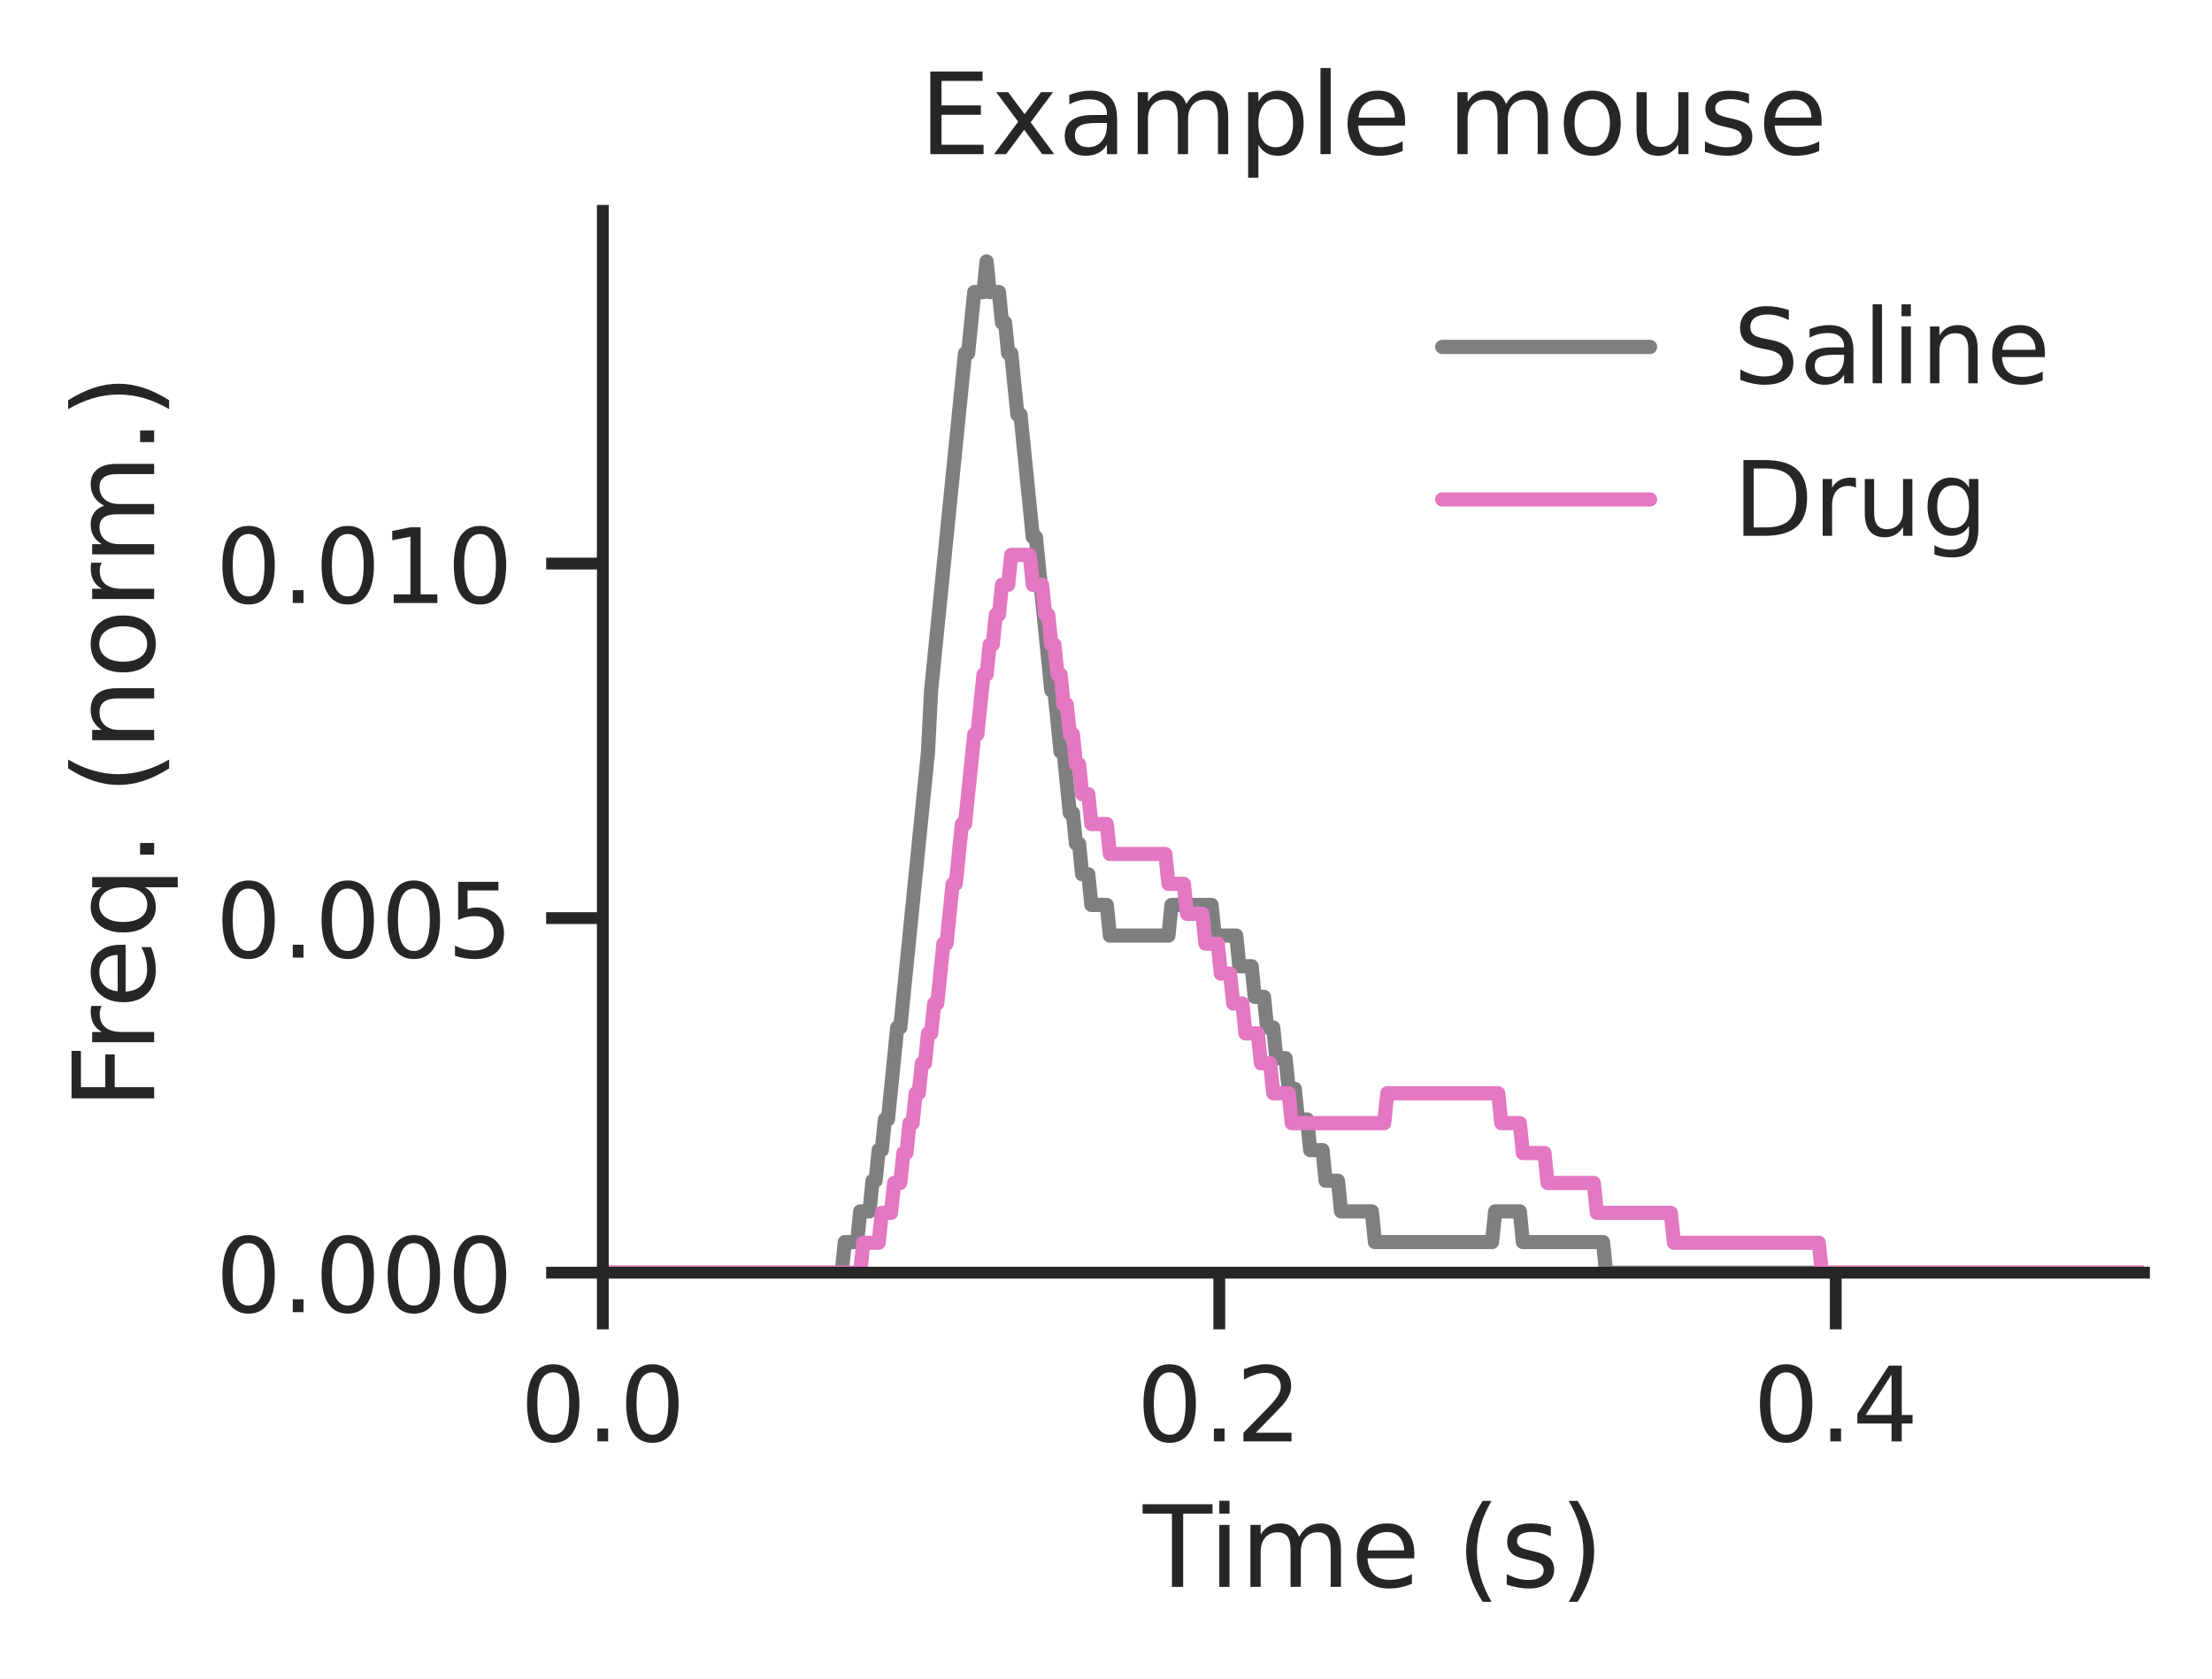
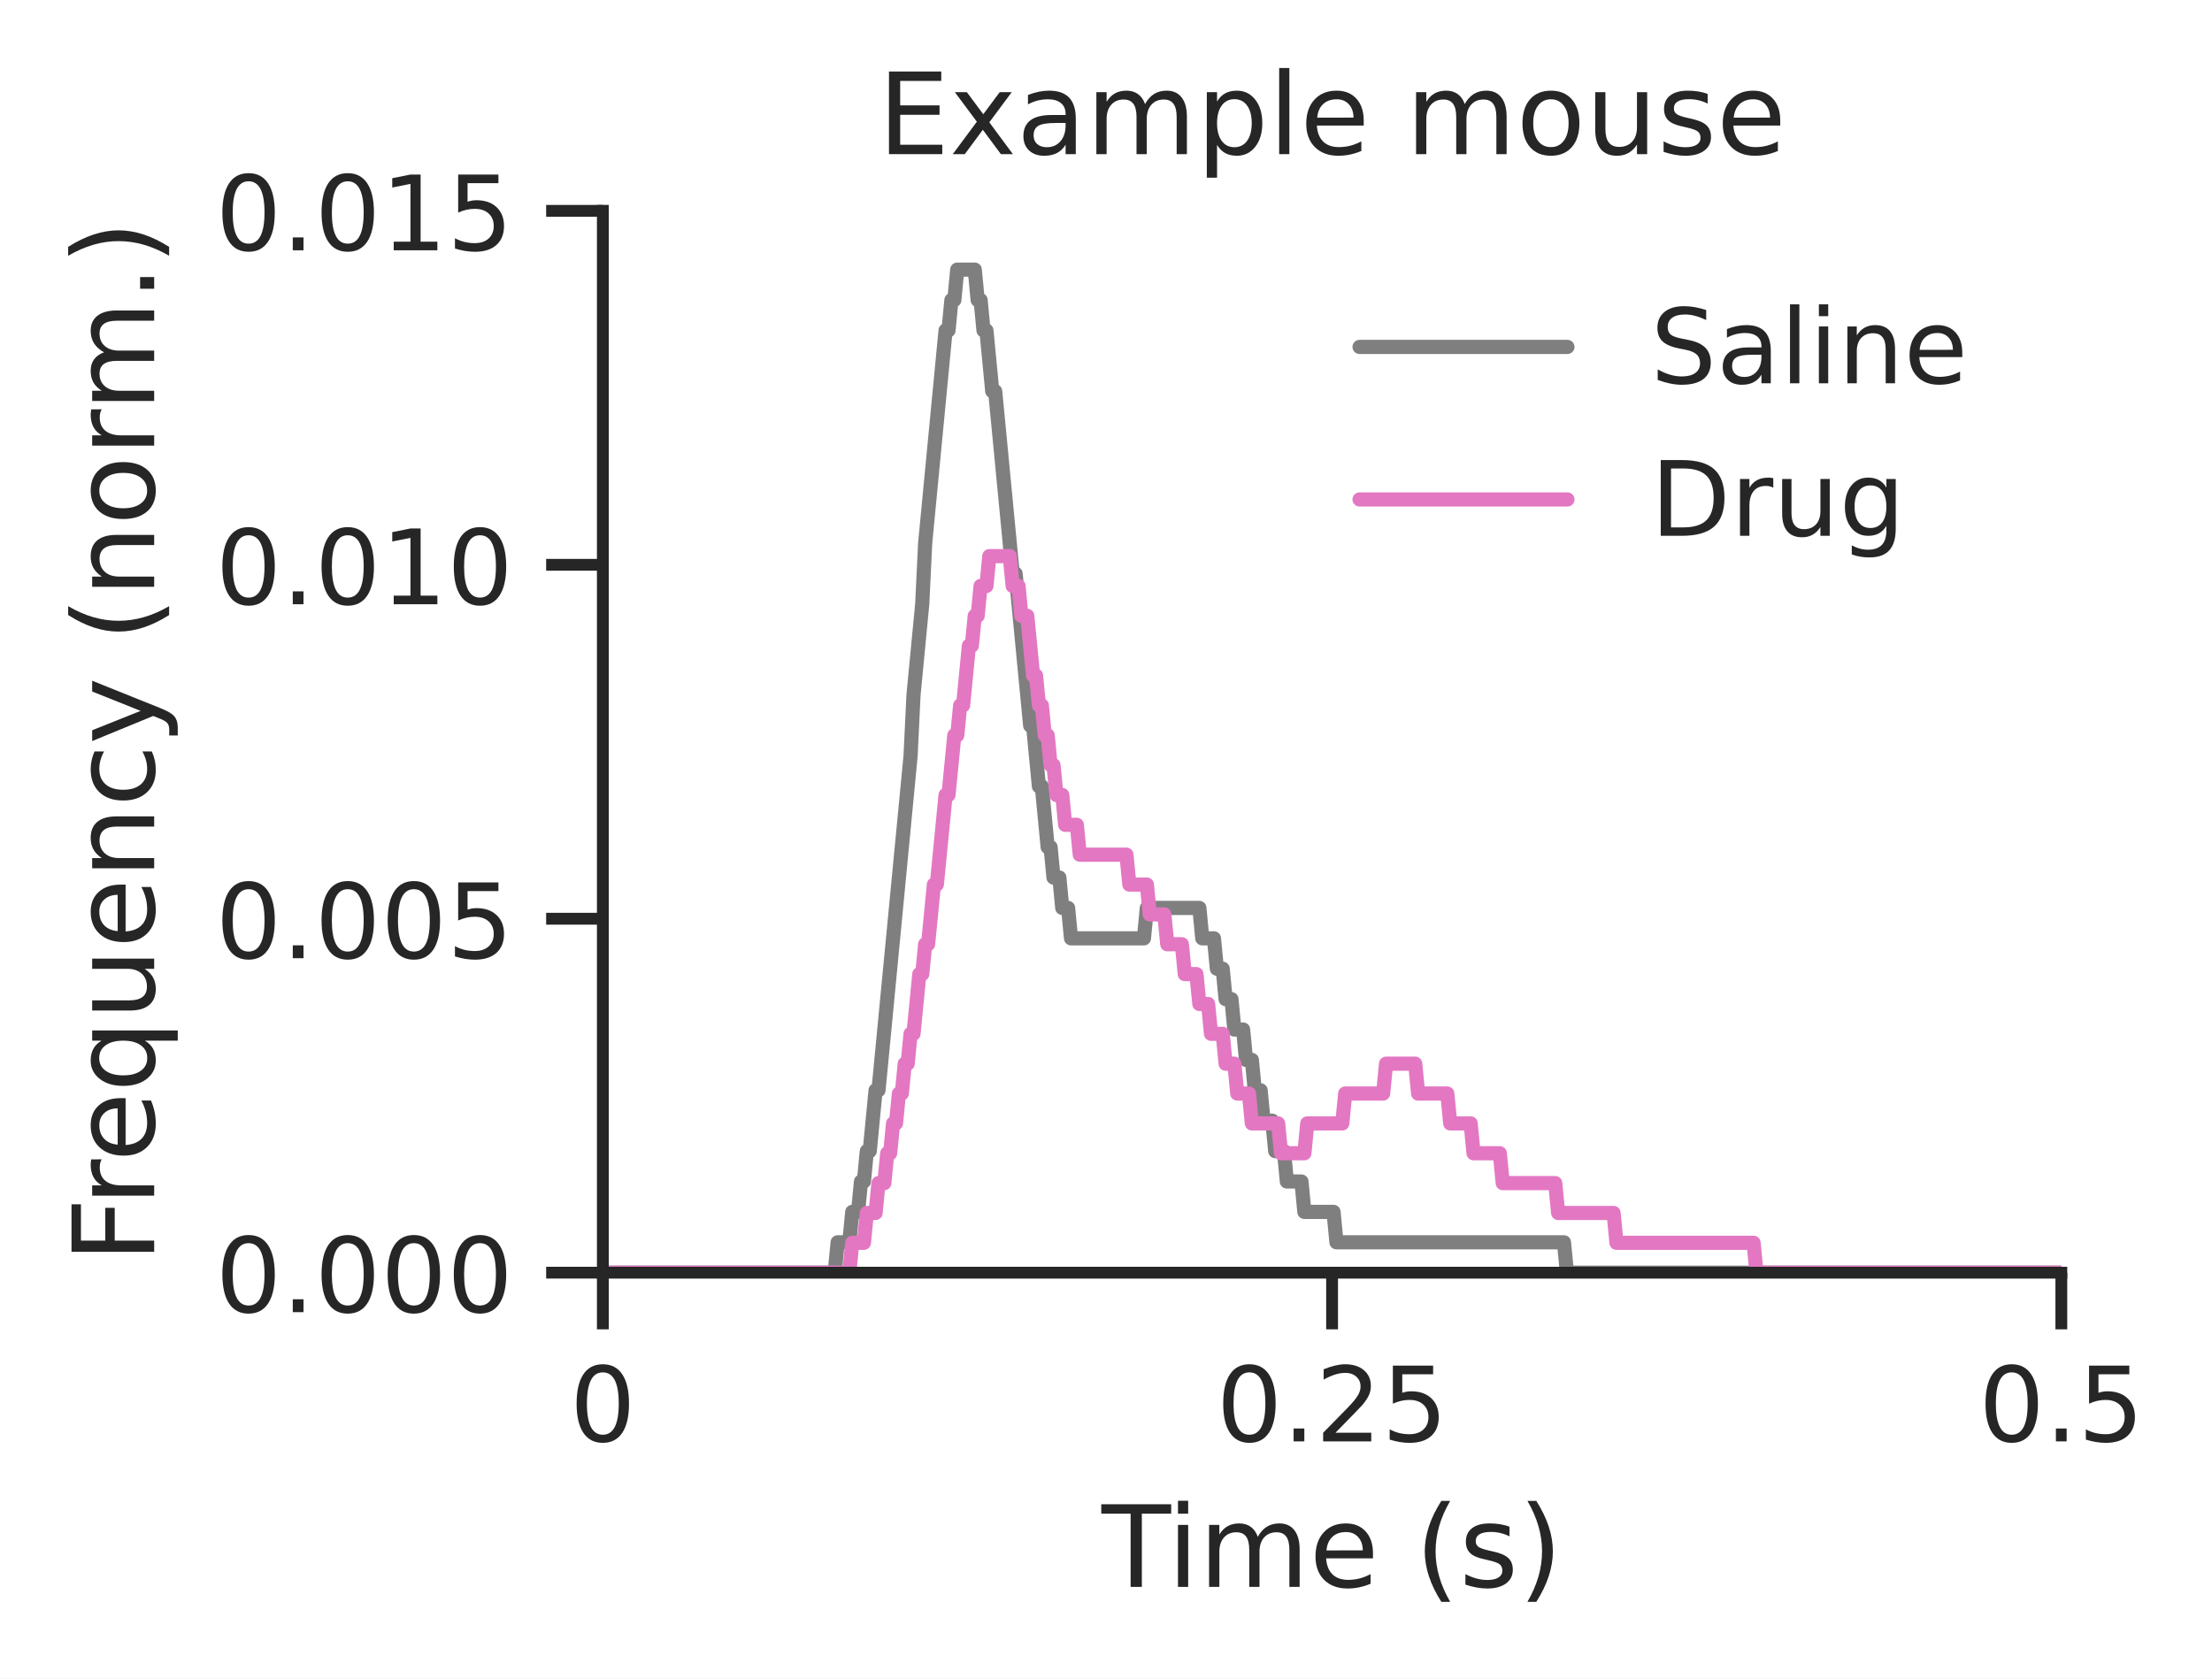
<svg xmlns="http://www.w3.org/2000/svg" xmlns:xlink="http://www.w3.org/1999/xlink" width="234.12pt" height="177.69pt" viewBox="0 0 234.12 177.69" version="1.1">
  <defs>
    <style type="text/css">*{stroke-linejoin: round; stroke-linecap: butt}</style>
  </defs>
  <g id="figure_1">
    <g id="patch_1">
      <path d="M 0 177.69  L 234.12 177.69  L 234.12 0  L 0 0  z " style="fill: #ffffff" />
    </g>
    <g id="axes_1">
      <g id="patch_2">
-         <path d="M 63.805 134.73  L 226.92 134.73  L 226.92 22.318  L 63.805 22.318  z " style="fill: #ffffff" />
+         <path d="M 63.805 134.73  L 218.173 134.73  L 218.173 22.318  L 63.805 22.318  z " style="fill: #ffffff" />
      </g>
      <g id="matplotlib.axis_1">
        <g id="xtick_1">
          <g id="line2d_1">
            <defs>
-               <path id="m33caed3511" d="M 0 0  L 0 6  " style="stroke: #262626; stroke-width: 1.25" />
-             </defs>
-             <g>
-               <use xlink:href="#m33caed3511" x="63.805" y="134.73" style="fill: #262626; stroke: #262626; stroke-width: 1.25" />
+               <path id="m853f4d5eac" d="M 0 0  L 0 6  " style="stroke: #262626; stroke-width: 1.25" />
+             </defs>
+             <g>
+               <use xlink:href="#m853f4d5eac" x="63.805" y="134.73" style="fill: #262626; stroke: #262626; stroke-width: 1.25" />
            </g>
          </g>
          <g id="text_1">
-             <g style="fill: #262626" transform="translate(55.05797 152.5881) scale(0.11 -0.11)">
+             <g style="fill: #262626" transform="translate(60.30531 152.5881) scale(0.11 -0.11)">
              <defs>
                <path id="DejaVuSans-30" d="M 2034 4250  Q 1547 4250 1301 3770  Q 1056 3291 1056 2328  Q 1056 1369 1301 889  Q 1547 409 2034 409  Q 2525 409 2770 889  Q 3016 1369 3016 2328  Q 3016 3291 2770 3770  Q 2525 4250 2034 4250  z M 2034 4750  Q 2819 4750 3233 4129  Q 3647 3509 3647 2328  Q 3647 1150 3233 529  Q 2819 -91 2034 -91  Q 1250 -91 836 529  Q 422 1150 422 2328  Q 422 3509 836 4129  Q 1250 4750 2034 4750  z " transform="scale(0.015625)" />
-                 <path id="DejaVuSans-2e" d="M 684 794  L 1344 794  L 1344 0  L 684 0  L 684 794  z " transform="scale(0.015625)" />
              </defs>
              <use xlink:href="#DejaVuSans-30" />
-               <use xlink:href="#DejaVuSans-2e" transform="translate(63.62305 0)" />
-               <use xlink:href="#DejaVuSans-30" transform="translate(95.41016 0)" />
            </g>
          </g>
        </g>
        <g id="xtick_2">
          <g id="line2d_2">
            <g>
-               <use xlink:href="#m33caed3511" x="129.051" y="134.73" style="fill: #262626; stroke: #262626; stroke-width: 1.25" />
+               <use xlink:href="#m853f4d5eac" x="140.989" y="134.73" style="fill: #262626; stroke: #262626; stroke-width: 1.25" />
            </g>
          </g>
          <g id="text_2">
-             <g style="fill: #262626" transform="translate(120.3039 152.5881) scale(0.11 -0.11)">
+             <g style="fill: #262626" transform="translate(128.7427 152.5881) scale(0.11 -0.11)">
              <defs>
+                 <path id="DejaVuSans-2e" d="M 684 794  L 1344 794  L 1344 0  L 684 0  L 684 794  z " transform="scale(0.015625)" />
                <path id="DejaVuSans-32" d="M 1228 531  L 3431 531  L 3431 0  L 469 0  L 469 531  Q 828 903 1448 1529  Q 2069 2156 2228 2338  Q 2531 2678 2651 2914  Q 2772 3150 2772 3378  Q 2772 3750 2511 3984  Q 2250 4219 1831 4219  Q 1534 4219 1204 4116  Q 875 4013 500 3803  L 500 4441  Q 881 4594 1212 4672  Q 1544 4750 1819 4750  Q 2544 4750 2975 4387  Q 3406 4025 3406 3419  Q 3406 3131 3298 2873  Q 3191 2616 2906 2266  Q 2828 2175 2409 1742  Q 1991 1309 1228 531  z " transform="scale(0.015625)" />
+                 <path id="DejaVuSans-35" d="M 691 4666  L 3169 4666  L 3169 4134  L 1269 4134  L 1269 2991  Q 1406 3038 1543 3061  Q 1681 3084 1819 3084  Q 2600 3084 3056 2656  Q 3513 2228 3513 1497  Q 3513 744 3044 326  Q 2575 -91 1722 -91  Q 1428 -91 1123 -41  Q 819 9 494 109  L 494 744  Q 775 591 1075 516  Q 1375 441 1709 441  Q 2250 441 2565 725  Q 2881 1009 2881 1497  Q 2881 1984 2565 2268  Q 2250 2553 1709 2553  Q 1456 2553 1204 2497  Q 953 2441 691 2322  L 691 4666  z " transform="scale(0.015625)" />
              </defs>
              <use xlink:href="#DejaVuSans-30" />
              <use xlink:href="#DejaVuSans-2e" transform="translate(63.62305 0)" />
              <use xlink:href="#DejaVuSans-32" transform="translate(95.41016 0)" />
+               <use xlink:href="#DejaVuSans-35" transform="translate(159.0332 0)" />
            </g>
          </g>
        </g>
        <g id="xtick_3">
          <g id="line2d_3">
            <g>
-               <use xlink:href="#m33caed3511" x="194.297" y="134.73" style="fill: #262626; stroke: #262626; stroke-width: 1.25" />
+               <use xlink:href="#m853f4d5eac" x="218.173" y="134.73" style="fill: #262626; stroke: #262626; stroke-width: 1.25" />
            </g>
          </g>
          <g id="text_3">
-             <g style="fill: #262626" transform="translate(185.5498 152.5881) scale(0.11 -0.11)">
-               <defs>
-                 <path id="DejaVuSans-34" d="M 2419 4116  L 825 1625  L 2419 1625  L 2419 4116  z M 2253 4666  L 3047 4666  L 3047 1625  L 3713 1625  L 3713 1100  L 3047 1100  L 3047 0  L 2419 0  L 2419 1100  L 313 1100  L 313 1709  L 2253 4666  z " transform="scale(0.015625)" />
-               </defs>
-               <use xlink:href="#DejaVuSans-30" />
-               <use xlink:href="#DejaVuSans-2e" transform="translate(63.62305 0)" />
-               <use xlink:href="#DejaVuSans-34" transform="translate(95.41016 0)" />
+             <g style="fill: #262626" transform="translate(209.4261 152.5881) scale(0.11 -0.11)">
+               <use xlink:href="#DejaVuSans-30" />
+               <use xlink:href="#DejaVuSans-2e" transform="translate(63.62305 0)" />
+               <use xlink:href="#DejaVuSans-35" transform="translate(95.41016 0)" />
            </g>
          </g>
        </g>
        <g id="text_4">
-           <g style="fill: #262626" transform="translate(120.9674 167.9939) scale(0.12 -0.12)">
+           <g style="fill: #262626" transform="translate(116.5941 167.9939) scale(0.12 -0.12)">
            <defs>
              <path id="DejaVuSans-54" d="M -19 4666  L 3928 4666  L 3928 4134  L 2272 4134  L 2272 0  L 1638 0  L 1638 4134  L -19 4134  L -19 4666  z " transform="scale(0.015625)" />
              <path id="DejaVuSans-69" d="M 603 3500  L 1178 3500  L 1178 0  L 603 0  L 603 3500  z M 603 4863  L 1178 4863  L 1178 4134  L 603 4134  L 603 4863  z " transform="scale(0.015625)" />
              <path id="DejaVuSans-6d" d="M 3328 2828  Q 3544 3216 3844 3400  Q 4144 3584 4550 3584  Q 5097 3584 5394 3201  Q 5691 2819 5691 2113  L 5691 0  L 5113 0  L 5113 2094  Q 5113 2597 4934 2840  Q 4756 3084 4391 3084  Q 3944 3084 3684 2787  Q 3425 2491 3425 1978  L 3425 0  L 2847 0  L 2847 2094  Q 2847 2600 2669 2842  Q 2491 3084 2119 3084  Q 1678 3084 1418 2786  Q 1159 2488 1159 1978  L 1159 0  L 581 0  L 581 3500  L 1159 3500  L 1159 2956  Q 1356 3278 1631 3431  Q 1906 3584 2284 3584  Q 2666 3584 2933 3390  Q 3200 3197 3328 2828  z " transform="scale(0.015625)" />
              <path id="DejaVuSans-65" d="M 3597 1894  L 3597 1613  L 953 1613  Q 991 1019 1311 708  Q 1631 397 2203 397  Q 2534 397 2845 478  Q 3156 559 3463 722  L 3463 178  Q 3153 47 2828 -22  Q 2503 -91 2169 -91  Q 1331 -91 842 396  Q 353 884 353 1716  Q 353 2575 817 3079  Q 1281 3584 2069 3584  Q 2775 3584 3186 3129  Q 3597 2675 3597 1894  z M 3022 2063  Q 3016 2534 2758 2815  Q 2500 3097 2075 3097  Q 1594 3097 1305 2825  Q 1016 2553 972 2059  L 3022 2063  z " transform="scale(0.015625)" />
              <path id="DejaVuSans-20" transform="scale(0.015625)" />
              <path id="DejaVuSans-28" d="M 1984 4856  Q 1566 4138 1362 3434  Q 1159 2731 1159 2009  Q 1159 1288 1364 580  Q 1569 -128 1984 -844  L 1484 -844  Q 1016 -109 783 600  Q 550 1309 550 2009  Q 550 2706 781 3412  Q 1013 4119 1484 4856  L 1984 4856  z " transform="scale(0.015625)" />
              <path id="DejaVuSans-73" d="M 2834 3397  L 2834 2853  Q 2591 2978 2328 3040  Q 2066 3103 1784 3103  Q 1356 3103 1142 2972  Q 928 2841 928 2578  Q 928 2378 1081 2264  Q 1234 2150 1697 2047  L 1894 2003  Q 2506 1872 2764 1633  Q 3022 1394 3022 966  Q 3022 478 2636 193  Q 2250 -91 1575 -91  Q 1294 -91 989 -36  Q 684 19 347 128  L 347 722  Q 666 556 975 473  Q 1284 391 1588 391  Q 1994 391 2212 530  Q 2431 669 2431 922  Q 2431 1156 2273 1281  Q 2116 1406 1581 1522  L 1381 1569  Q 847 1681 609 1914  Q 372 2147 372 2553  Q 372 3047 722 3315  Q 1072 3584 1716 3584  Q 2034 3584 2315 3537  Q 2597 3491 2834 3397  z " transform="scale(0.015625)" />
              <path id="DejaVuSans-29" d="M 513 4856  L 1013 4856  Q 1481 4119 1714 3412  Q 1947 2706 1947 2009  Q 1947 1309 1714 600  Q 1481 -109 1013 -844  L 513 -844  Q 928 -128 1133 580  Q 1338 1288 1338 2009  Q 1338 2731 1133 3434  Q 928 4138 513 4856  z " transform="scale(0.015625)" />
            </defs>
            <use xlink:href="#DejaVuSans-54" />
            <use xlink:href="#DejaVuSans-69" transform="translate(57.95898 0)" />
            <use xlink:href="#DejaVuSans-6d" transform="translate(85.74219 0)" />
            <use xlink:href="#DejaVuSans-65" transform="translate(183.1543 0)" />
            <use xlink:href="#DejaVuSans-20" transform="translate(244.6777 0)" />
            <use xlink:href="#DejaVuSans-28" transform="translate(276.4648 0)" />
            <use xlink:href="#DejaVuSans-73" transform="translate(315.4785 0)" />
            <use xlink:href="#DejaVuSans-29" transform="translate(367.5781 0)" />
          </g>
        </g>
      </g>
      <g id="matplotlib.axis_2">
        <g id="ytick_1">
          <g id="line2d_4">
            <defs>
-               <path id="mbb1c212a6c" d="M 0 0  L -6 0  " style="stroke: #262626; stroke-width: 1.25" />
-             </defs>
-             <g>
-               <use xlink:href="#mbb1c212a6c" x="63.805" y="134.73" style="fill: #262626; stroke: #262626; stroke-width: 1.25" />
+               <path id="m10b92ba166" d="M 0 0  L -6 0  " style="stroke: #262626; stroke-width: 1.25" />
+             </defs>
+             <g>
+               <use xlink:href="#m10b92ba166" x="63.805" y="134.73" style="fill: #262626; stroke: #262626; stroke-width: 1.25" />
            </g>
          </g>
          <g id="text_5">
            <g style="fill: #262626" transform="translate(22.81375 138.909) scale(0.11 -0.11)">
              <use xlink:href="#DejaVuSans-30" />
              <use xlink:href="#DejaVuSans-2e" transform="translate(63.62305 0)" />
              <use xlink:href="#DejaVuSans-30" transform="translate(95.41016 0)" />
              <use xlink:href="#DejaVuSans-30" transform="translate(159.0332 0)" />
              <use xlink:href="#DejaVuSans-30" transform="translate(222.6562 0)" />
            </g>
          </g>
        </g>
        <g id="ytick_2">
          <g id="line2d_5">
            <g>
-               <use xlink:href="#mbb1c212a6c" x="63.805" y="97.194" style="fill: #262626; stroke: #262626; stroke-width: 1.25" />
+               <use xlink:href="#m10b92ba166" x="63.805" y="97.259" style="fill: #262626; stroke: #262626; stroke-width: 1.25" />
            </g>
          </g>
          <g id="text_6">
-             <g style="fill: #262626" transform="translate(22.81375 101.3735) scale(0.11 -0.11)">
-               <defs>
-                 <path id="DejaVuSans-35" d="M 691 4666  L 3169 4666  L 3169 4134  L 1269 4134  L 1269 2991  Q 1406 3038 1543 3061  Q 1681 3084 1819 3084  Q 2600 3084 3056 2656  Q 3513 2228 3513 1497  Q 3513 744 3044 326  Q 2575 -91 1722 -91  Q 1428 -91 1123 -41  Q 819 9 494 109  L 494 744  Q 775 591 1075 516  Q 1375 441 1709 441  Q 2250 441 2565 725  Q 2881 1009 2881 1497  Q 2881 1984 2565 2268  Q 2250 2553 1709 2553  Q 1456 2553 1204 2497  Q 953 2441 691 2322  L 691 4666  z " transform="scale(0.015625)" />
-               </defs>
+             <g style="fill: #262626" transform="translate(22.81375 101.4384) scale(0.11 -0.11)">
              <use xlink:href="#DejaVuSans-30" />
              <use xlink:href="#DejaVuSans-2e" transform="translate(63.62305 0)" />
              <use xlink:href="#DejaVuSans-30" transform="translate(95.41016 0)" />
              <use xlink:href="#DejaVuSans-30" transform="translate(159.0332 0)" />
              <use xlink:href="#DejaVuSans-35" transform="translate(222.6562 0)" />
            </g>
          </g>
        </g>
        <g id="ytick_3">
          <g id="line2d_6">
            <g>
-               <use xlink:href="#mbb1c212a6c" x="63.805" y="59.659" style="fill: #262626; stroke: #262626; stroke-width: 1.25" />
+               <use xlink:href="#m10b92ba166" x="63.805" y="59.789" style="fill: #262626; stroke: #262626; stroke-width: 1.25" />
            </g>
          </g>
          <g id="text_7">
-             <g style="fill: #262626" transform="translate(22.81375 63.83807) scale(0.11 -0.11)">
+             <g style="fill: #262626" transform="translate(22.81375 63.96784) scale(0.11 -0.11)">
              <defs>
                <path id="DejaVuSans-31" d="M 794 531  L 1825 531  L 1825 4091  L 703 3866  L 703 4441  L 1819 4666  L 2450 4666  L 2450 531  L 3481 531  L 3481 0  L 794 0  L 794 531  z " transform="scale(0.015625)" />
              </defs>
              <use xlink:href="#DejaVuSans-30" />
              <use xlink:href="#DejaVuSans-2e" transform="translate(63.62305 0)" />
              <use xlink:href="#DejaVuSans-30" transform="translate(95.41016 0)" />
              <use xlink:href="#DejaVuSans-31" transform="translate(159.0332 0)" />
              <use xlink:href="#DejaVuSans-30" transform="translate(222.6562 0)" />
            </g>
          </g>
        </g>
-         <g id="text_8">
-           <g style="fill: #262626" transform="translate(16.31812 117.4546) rotate(-90) scale(0.12 -0.12)">
+         <g id="ytick_4">
+           <g id="line2d_7">
+             <g>
+               <use xlink:href="#m10b92ba166" x="63.805" y="22.318" style="fill: #262626; stroke: #262626; stroke-width: 1.25" />
+             </g>
+           </g>
+           <g id="text_8">
+             <g style="fill: #262626" transform="translate(22.81375 26.49727) scale(0.11 -0.11)">
+               <use xlink:href="#DejaVuSans-30" />
+               <use xlink:href="#DejaVuSans-2e" transform="translate(63.62305 0)" />
+               <use xlink:href="#DejaVuSans-30" transform="translate(95.41016 0)" />
+               <use xlink:href="#DejaVuSans-31" transform="translate(159.0332 0)" />
+               <use xlink:href="#DejaVuSans-35" transform="translate(222.6562 0)" />
+             </g>
+           </g>
+         </g>
+         <g id="text_9">
+           <g style="fill: #262626" transform="translate(16.31812 133.6949) rotate(-90) scale(0.12 -0.12)">
            <defs>
              <path id="DejaVuSans-46" d="M 628 4666  L 3309 4666  L 3309 4134  L 1259 4134  L 1259 2759  L 3109 2759  L 3109 2228  L 1259 2228  L 1259 0  L 628 0  L 628 4666  z " transform="scale(0.015625)" />
              <path id="DejaVuSans-72" d="M 2631 2963  Q 2534 3019 2420 3045  Q 2306 3072 2169 3072  Q 1681 3072 1420 2755  Q 1159 2438 1159 1844  L 1159 0  L 581 0  L 581 3500  L 1159 3500  L 1159 2956  Q 1341 3275 1631 3429  Q 1922 3584 2338 3584  Q 2397 3584 2469 3576  Q 2541 3569 2628 3553  L 2631 2963  z " transform="scale(0.015625)" />
              <path id="DejaVuSans-71" d="M 947 1747  Q 947 1113 1208 752  Q 1469 391 1925 391  Q 2381 391 2643 752  Q 2906 1113 2906 1747  Q 2906 2381 2643 2742  Q 2381 3103 1925 3103  Q 1469 3103 1208 2742  Q 947 2381 947 1747  z M 2906 525  Q 2725 213 2448 61  Q 2172 -91 1784 -91  Q 1150 -91 751 415  Q 353 922 353 1747  Q 353 2572 751 3078  Q 1150 3584 1784 3584  Q 2172 3584 2448 3432  Q 2725 3281 2906 2969  L 2906 3500  L 3481 3500  L 3481 -1331  L 2906 -1331  L 2906 525  z " transform="scale(0.015625)" />
+               <path id="DejaVuSans-75" d="M 544 1381  L 544 3500  L 1119 3500  L 1119 1403  Q 1119 906 1312 657  Q 1506 409 1894 409  Q 2359 409 2629 706  Q 2900 1003 2900 1516  L 2900 3500  L 3475 3500  L 3475 0  L 2900 0  L 2900 538  Q 2691 219 2414 64  Q 2138 -91 1772 -91  Q 1169 -91 856 284  Q 544 659 544 1381  z M 1991 3584  L 1991 3584  z " transform="scale(0.015625)" />
              <path id="DejaVuSans-6e" d="M 3513 2113  L 3513 0  L 2938 0  L 2938 2094  Q 2938 2591 2744 2837  Q 2550 3084 2163 3084  Q 1697 3084 1428 2787  Q 1159 2491 1159 1978  L 1159 0  L 581 0  L 581 3500  L 1159 3500  L 1159 2956  Q 1366 3272 1645 3428  Q 1925 3584 2291 3584  Q 2894 3584 3203 3211  Q 3513 2838 3513 2113  z " transform="scale(0.015625)" />
+               <path id="DejaVuSans-63" d="M 3122 3366  L 3122 2828  Q 2878 2963 2633 3030  Q 2388 3097 2138 3097  Q 1578 3097 1268 2742  Q 959 2388 959 1747  Q 959 1106 1268 751  Q 1578 397 2138 397  Q 2388 397 2633 464  Q 2878 531 3122 666  L 3122 134  Q 2881 22 2623 -34  Q 2366 -91 2075 -91  Q 1284 -91 818 406  Q 353 903 353 1747  Q 353 2603 823 3093  Q 1294 3584 2113 3584  Q 2378 3584 2631 3529  Q 2884 3475 3122 3366  z " transform="scale(0.015625)" />
+               <path id="DejaVuSans-79" d="M 2059 -325  Q 1816 -950 1584 -1140  Q 1353 -1331 966 -1331  L 506 -1331  L 506 -850  L 844 -850  Q 1081 -850 1212 -737  Q 1344 -625 1503 -206  L 1606 56  L 191 3500  L 800 3500  L 1894 763  L 2988 3500  L 3597 3500  L 2059 -325  z " transform="scale(0.015625)" />
              <path id="DejaVuSans-6f" d="M 1959 3097  Q 1497 3097 1228 2736  Q 959 2375 959 1747  Q 959 1119 1226 758  Q 1494 397 1959 397  Q 2419 397 2687 759  Q 2956 1122 2956 1747  Q 2956 2369 2687 2733  Q 2419 3097 1959 3097  z M 1959 3584  Q 2709 3584 3137 3096  Q 3566 2609 3566 1747  Q 3566 888 3137 398  Q 2709 -91 1959 -91  Q 1206 -91 779 398  Q 353 888 353 1747  Q 353 2609 779 3096  Q 1206 3584 1959 3584  z " transform="scale(0.015625)" />
            </defs>
            <use xlink:href="#DejaVuSans-46" />
            <use xlink:href="#DejaVuSans-72" transform="translate(50.26953 0)" />
            <use xlink:href="#DejaVuSans-65" transform="translate(89.13281 0)" />
            <use xlink:href="#DejaVuSans-71" transform="translate(150.6562 0)" />
-             <use xlink:href="#DejaVuSans-2e" transform="translate(214.1328 0)" />
-             <use xlink:href="#DejaVuSans-20" transform="translate(245.9199 0)" />
-             <use xlink:href="#DejaVuSans-28" transform="translate(277.707 0)" />
-             <use xlink:href="#DejaVuSans-6e" transform="translate(316.7207 0)" />
-             <use xlink:href="#DejaVuSans-6f" transform="translate(380.0996 0)" />
-             <use xlink:href="#DejaVuSans-72" transform="translate(441.2812 0)" />
-             <use xlink:href="#DejaVuSans-6d" transform="translate(480.6445 0)" />
-             <use xlink:href="#DejaVuSans-2e" transform="translate(578.0566 0)" />
-             <use xlink:href="#DejaVuSans-29" transform="translate(609.8438 0)" />
-           </g>
-         </g>
-       </g>
-       <g id="line2d_7">
-         <path d="M 63.968 134.73  L 89.087 134.73  L 89.414 131.486  L 90.719 131.486  L 91.045 128.241  L 92.024 128.241  L 92.35 124.997  L 92.676 124.997  L 93.002 121.753  L 93.328 121.753  L 93.655 118.509  L 93.981 118.509  L 94.96 108.776  L 95.286 108.776  L 98.222 79.578  L 98.548 73.09  L 102.137 37.404  L 102.463 37.404  L 103.115 30.915  L 104.094 30.915  L 104.42 27.671  L 104.747 30.915  L 105.725 30.915  L 106.051 34.159  L 106.378 34.159  L 106.704 37.404  L 107.03 37.404  L 107.683 43.892  L 108.009 43.892  L 109.314 56.869  L 109.64 56.869  L 111.271 73.09  L 111.597 73.09  L 112.25 79.578  L 112.576 79.578  L 113.228 86.067  L 113.555 86.067  L 113.881 89.311  L 114.207 89.311  L 114.533 92.555  L 115.186 92.555  L 115.512 95.799  L 117.143 95.799  L 117.469 99.044  L 123.668 99.044  L 123.994 95.799  L 128.235 95.799  L 128.561 99.044  L 130.845 99.044  L 131.171 102.288  L 132.476 102.288  L 132.802 105.532  L 133.781 105.532  L 134.107 108.776  L 134.76 108.776  L 135.086 112.02  L 136.065 112.02  L 136.391 115.265  L 137.043 115.265  L 137.369 118.509  L 138.348 118.509  L 138.674 121.753  L 139.979 121.753  L 140.306 124.997  L 141.61 124.997  L 141.937 128.241  L 145.199 128.241  L 145.525 131.486  L 157.922 131.486  L 158.248 128.241  L 160.858 128.241  L 161.184 131.486  L 169.666 131.486  L 169.992 134.73  L 235.12 134.73  L 235.12 134.73  " clip-path="url(#p173d548359)" style="fill: none; stroke: #7f7f7f; stroke-width: 1.5; stroke-linecap: round" />
+             <use xlink:href="#DejaVuSans-75" transform="translate(214.1328 0)" />
+             <use xlink:href="#DejaVuSans-65" transform="translate(277.5117 0)" />
+             <use xlink:href="#DejaVuSans-6e" transform="translate(339.0352 0)" />
+             <use xlink:href="#DejaVuSans-63" transform="translate(402.4141 0)" />
+             <use xlink:href="#DejaVuSans-79" transform="translate(457.3945 0)" />
+             <use xlink:href="#DejaVuSans-20" transform="translate(516.5742 0)" />
+             <use xlink:href="#DejaVuSans-28" transform="translate(548.3613 0)" />
+             <use xlink:href="#DejaVuSans-6e" transform="translate(587.375 0)" />
+             <use xlink:href="#DejaVuSans-6f" transform="translate(650.7539 0)" />
+             <use xlink:href="#DejaVuSans-72" transform="translate(711.9355 0)" />
+             <use xlink:href="#DejaVuSans-6d" transform="translate(751.2988 0)" />
+             <use xlink:href="#DejaVuSans-2e" transform="translate(848.7109 0)" />
+             <use xlink:href="#DejaVuSans-29" transform="translate(880.498 0)" />
+           </g>
+         </g>
      </g>
      <g id="line2d_8">
-         <path d="M 63.968 134.73  L 91.045 134.73  L 91.371 131.564  L 93.002 131.564  L 93.328 128.397  L 94.307 128.397  L 94.633 125.231  L 95.286 125.231  L 95.612 122.065  L 95.938 122.065  L 96.265 118.899  L 96.591 118.899  L 96.917 115.733  L 97.243 115.733  L 97.569 112.566  L 97.896 112.566  L 98.222 109.4  L 98.548 109.4  L 98.874 106.234  L 99.201 106.234  L 99.853 99.901  L 100.179 99.901  L 100.832 93.569  L 101.158 93.569  L 101.81 87.237  L 102.137 87.237  L 103.115 77.738  L 103.442 77.738  L 104.094 71.406  L 104.42 71.406  L 104.747 68.239  L 105.073 68.239  L 105.399 65.073  L 105.725 65.073  L 106.051 61.907  L 106.704 61.907  L 107.03 58.741  L 108.987 58.741  L 109.314 61.907  L 110.292 61.907  L 110.619 65.073  L 110.945 65.073  L 111.271 68.239  L 111.597 68.239  L 111.924 71.406  L 112.25 71.406  L 112.576 74.572  L 112.902 74.572  L 113.228 77.738  L 113.555 77.738  L 113.881 80.904  L 114.207 80.904  L 114.533 84.07  L 115.186 84.07  L 115.512 87.237  L 117.143 87.237  L 117.469 90.403  L 123.342 90.403  L 123.668 93.569  L 125.299 93.569  L 125.625 96.735  L 127.256 96.735  L 127.583 99.901  L 128.888 99.901  L 129.214 103.068  L 130.192 103.068  L 130.519 106.234  L 131.497 106.234  L 131.824 109.4  L 133.128 109.4  L 133.455 112.566  L 134.433 112.566  L 134.76 115.733  L 136.391 115.733  L 136.717 118.899  L 146.504 118.899  L 146.83 115.733  L 158.574 115.733  L 158.901 118.899  L 160.858 118.899  L 161.184 122.065  L 163.468 122.065  L 163.794 125.231  L 168.688 125.231  L 169.014 128.397  L 176.843 128.397  L 177.169 131.564  L 192.502 131.564  L 192.829 134.73  L 235.12 134.73  L 235.12 134.73  " clip-path="url(#p173d548359)" style="fill: none; stroke: #e377c2; stroke-width: 1.5; stroke-linecap: round" />
+         <path d="M 63.959 134.73  L 88.349 134.73  L 88.658 131.512  L 89.893 131.512  L 90.202 128.294  L 90.819 128.294  L 91.128 125.077  L 91.437 125.077  L 91.745 121.859  L 92.054 121.859  L 92.672 115.423  L 92.98 115.423  L 96.376 80.028  L 96.685 73.593  L 97.611 63.94  L 97.92 57.504  L 100.081 34.98  L 100.39 34.98  L 100.699 31.762  L 101.007 31.762  L 101.316 28.544  L 103.169 28.544  L 103.477 31.762  L 103.786 31.762  L 104.095 34.98  L 104.404 34.98  L 105.021 41.415  L 105.33 41.415  L 107.182 60.722  L 107.491 60.722  L 109.035 76.811  L 109.343 76.811  L 109.961 83.246  L 110.269 83.246  L 110.887 89.681  L 111.196 89.681  L 111.504 92.899  L 112.122 92.899  L 112.431 96.117  L 113.048 96.117  L 113.357 99.335  L 121.075 99.335  L 121.384 96.117  L 126.941 96.117  L 127.25 99.335  L 128.485 99.335  L 128.794 102.552  L 129.411 102.552  L 129.72 105.77  L 130.337 105.77  L 130.646 108.988  L 131.572 108.988  L 131.881 112.206  L 132.498 112.206  L 132.807 115.423  L 133.425 115.423  L 133.733 118.641  L 134.66 118.641  L 134.968 121.859  L 135.895 121.859  L 136.203 125.077  L 137.747 125.077  L 138.056 128.294  L 141.143 128.294  L 141.452 131.512  L 165.533 131.512  L 165.842 134.73  L 235.12 134.73  L 235.12 134.73  " clip-path="url(#pb936d8dbd2)" style="fill: none; stroke: #7f7f7f; stroke-width: 1.5; stroke-linecap: round" />
+       </g>
+       <g id="line2d_9">
+         <path d="M 63.959 134.73  L 89.893 134.73  L 90.202 131.569  L 91.437 131.569  L 91.745 128.408  L 92.672 128.408  L 92.98 125.248  L 93.598 125.248  L 93.906 122.087  L 94.215 122.087  L 94.524 118.926  L 94.833 118.926  L 95.141 115.765  L 95.45 115.765  L 95.759 112.605  L 96.068 112.605  L 96.376 109.444  L 96.685 109.444  L 97.303 103.122  L 97.611 103.122  L 97.92 99.962  L 98.229 99.962  L 98.846 93.64  L 99.155 93.64  L 100.081 84.158  L 100.39 84.158  L 101.007 77.837  L 101.316 77.837  L 101.625 74.676  L 101.934 74.676  L 102.551 68.354  L 102.86 68.354  L 103.169 65.194  L 103.477 65.194  L 103.786 62.033  L 104.404 62.033  L 104.712 58.872  L 106.873 58.872  L 107.182 62.033  L 107.8 62.033  L 108.108 65.194  L 108.726 65.194  L 109.343 71.515  L 109.652 71.515  L 109.961 74.676  L 110.269 74.676  L 110.578 77.837  L 110.887 77.837  L 111.196 80.997  L 111.504 80.997  L 111.813 84.158  L 112.431 84.158  L 112.739 87.319  L 113.974 87.319  L 114.283 90.479  L 119.223 90.479  L 119.532 93.64  L 121.384 93.64  L 121.693 96.801  L 123.236 96.801  L 123.545 99.962  L 125.089 99.962  L 125.398 103.122  L 126.633 103.122  L 126.941 106.283  L 127.867 106.283  L 128.176 109.444  L 129.411 109.444  L 129.72 112.605  L 130.646 112.605  L 130.955 115.765  L 132.19 115.765  L 132.498 118.926  L 135.277 118.926  L 135.586 122.087  L 138.056 122.087  L 138.364 118.926  L 142.069 118.926  L 142.378 115.765  L 146.392 115.765  L 146.7 112.605  L 149.788 112.605  L 150.096 115.765  L 153.184 115.765  L 153.493 118.926  L 155.654 118.926  L 155.962 122.087  L 158.741 122.087  L 159.05 125.248  L 164.607 125.248  L 164.916 128.408  L 170.782 128.408  L 171.091 131.569  L 185.601 131.569  L 185.91 134.73  L 235.12 134.73  L 235.12 134.73  " clip-path="url(#pb936d8dbd2)" style="fill: none; stroke: #e377c2; stroke-width: 1.5; stroke-linecap: round" />
      </g>
      <g id="patch_3">
        <path d="M 63.805 134.73  L 63.805 22.318  " style="fill: none; stroke: #262626; stroke-width: 1.25; stroke-linejoin: miter; stroke-linecap: square" />
      </g>
      <g id="patch_4">
-         <path d="M 63.805 134.73  L 226.92 134.73  " style="fill: none; stroke: #262626; stroke-width: 1.25; stroke-linejoin: miter; stroke-linecap: square" />
-       </g>
-       <g id="text_9">
-         <g style="fill: #262626" transform="translate(97.28804 16.31812) scale(0.12 -0.12)">
+         <path d="M 63.805 134.73  L 218.173 134.73  " style="fill: none; stroke: #262626; stroke-width: 1.25; stroke-linejoin: miter; stroke-linecap: square" />
+       </g>
+       <g id="text_10">
+         <g style="fill: #262626" transform="translate(92.91468 16.31812) scale(0.12 -0.12)">
          <defs>
            <path id="DejaVuSans-45" d="M 628 4666  L 3578 4666  L 3578 4134  L 1259 4134  L 1259 2753  L 3481 2753  L 3481 2222  L 1259 2222  L 1259 531  L 3634 531  L 3634 0  L 628 0  L 628 4666  z " transform="scale(0.015625)" />
            <path id="DejaVuSans-78" d="M 3513 3500  L 2247 1797  L 3578 0  L 2900 0  L 1881 1375  L 863 0  L 184 0  L 1544 1831  L 300 3500  L 978 3500  L 1906 2253  L 2834 3500  L 3513 3500  z " transform="scale(0.015625)" />
            <path id="DejaVuSans-61" d="M 2194 1759  Q 1497 1759 1228 1600  Q 959 1441 959 1056  Q 959 750 1161 570  Q 1363 391 1709 391  Q 2188 391 2477 730  Q 2766 1069 2766 1631  L 2766 1759  L 2194 1759  z M 3341 1997  L 3341 0  L 2766 0  L 2766 531  Q 2569 213 2275 61  Q 1981 -91 1556 -91  Q 1019 -91 701 211  Q 384 513 384 1019  Q 384 1609 779 1909  Q 1175 2209 1959 2209  L 2766 2209  L 2766 2266  Q 2766 2663 2505 2880  Q 2244 3097 1772 3097  Q 1472 3097 1187 3025  Q 903 2953 641 2809  L 641 3341  Q 956 3463 1253 3523  Q 1550 3584 1831 3584  Q 2591 3584 2966 3190  Q 3341 2797 3341 1997  z " transform="scale(0.015625)" />
            <path id="DejaVuSans-70" d="M 1159 525  L 1159 -1331  L 581 -1331  L 581 3500  L 1159 3500  L 1159 2969  Q 1341 3281 1617 3432  Q 1894 3584 2278 3584  Q 2916 3584 3314 3078  Q 3713 2572 3713 1747  Q 3713 922 3314 415  Q 2916 -91 2278 -91  Q 1894 -91 1617 61  Q 1341 213 1159 525  z M 3116 1747  Q 3116 2381 2855 2742  Q 2594 3103 2138 3103  Q 1681 3103 1420 2742  Q 1159 2381 1159 1747  Q 1159 1113 1420 752  Q 1681 391 2138 391  Q 2594 391 2855 752  Q 3116 1113 3116 1747  z " transform="scale(0.015625)" />
            <path id="DejaVuSans-6c" d="M 603 4863  L 1178 4863  L 1178 0  L 603 0  L 603 4863  z " transform="scale(0.015625)" />
-             <path id="DejaVuSans-75" d="M 544 1381  L 544 3500  L 1119 3500  L 1119 1403  Q 1119 906 1312 657  Q 1506 409 1894 409  Q 2359 409 2629 706  Q 2900 1003 2900 1516  L 2900 3500  L 3475 3500  L 3475 0  L 2900 0  L 2900 538  Q 2691 219 2414 64  Q 2138 -91 1772 -91  Q 1169 -91 856 284  Q 544 659 544 1381  z M 1991 3584  L 1991 3584  z " transform="scale(0.015625)" />
          </defs>
          <use xlink:href="#DejaVuSans-45" />
          <use xlink:href="#DejaVuSans-78" transform="translate(63.18359 0)" />
          <use xlink:href="#DejaVuSans-61" transform="translate(122.3633 0)" />
          <use xlink:href="#DejaVuSans-6d" transform="translate(183.6426 0)" />
          <use xlink:href="#DejaVuSans-70" transform="translate(281.0547 0)" />
          <use xlink:href="#DejaVuSans-6c" transform="translate(344.5312 0)" />
          <use xlink:href="#DejaVuSans-65" transform="translate(372.3145 0)" />
          <use xlink:href="#DejaVuSans-20" transform="translate(433.8379 0)" />
          <use xlink:href="#DejaVuSans-6d" transform="translate(465.625 0)" />
          <use xlink:href="#DejaVuSans-6f" transform="translate(563.0371 0)" />
          <use xlink:href="#DejaVuSans-75" transform="translate(624.2188 0)" />
          <use xlink:href="#DejaVuSans-73" transform="translate(687.5977 0)" />
          <use xlink:href="#DejaVuSans-65" transform="translate(739.6973 0)" />
        </g>
      </g>
      <g id="legend_1">
-         <g id="line2d_9">
-           <path d="M 152.644 36.726  L 163.644 36.726  L 174.644 36.726  " style="fill: none; stroke: #7f7f7f; stroke-width: 1.5; stroke-linecap: round" />
-         </g>
-         <g id="text_10">
-           <g style="fill: #262626" transform="translate(183.4437 40.57641) scale(0.11 -0.11)">
+         <g id="line2d_10">
+           <path d="M 143.897 36.726  L 154.897 36.726  L 165.897 36.726  " style="fill: none; stroke: #7f7f7f; stroke-width: 1.5; stroke-linecap: round" />
+         </g>
+         <g id="text_11">
+           <g style="fill: #262626" transform="translate(174.697 40.57641) scale(0.11 -0.11)">
            <defs>
              <path id="DejaVuSans-53" d="M 3425 4513  L 3425 3897  Q 3066 4069 2747 4153  Q 2428 4238 2131 4238  Q 1616 4238 1336 4038  Q 1056 3838 1056 3469  Q 1056 3159 1242 3001  Q 1428 2844 1947 2747  L 2328 2669  Q 3034 2534 3370 2195  Q 3706 1856 3706 1288  Q 3706 609 3251 259  Q 2797 -91 1919 -91  Q 1588 -91 1214 -16  Q 841 59 441 206  L 441 856  Q 825 641 1194 531  Q 1563 422 1919 422  Q 2459 422 2753 634  Q 3047 847 3047 1241  Q 3047 1584 2836 1778  Q 2625 1972 2144 2069  L 1759 2144  Q 1053 2284 737 2584  Q 422 2884 422 3419  Q 422 4038 858 4394  Q 1294 4750 2059 4750  Q 2388 4750 2728 4690  Q 3069 4631 3425 4513  z " transform="scale(0.015625)" />
            </defs>
            <use xlink:href="#DejaVuSans-53" />
            <use xlink:href="#DejaVuSans-61" transform="translate(63.47656 0)" />
            <use xlink:href="#DejaVuSans-6c" transform="translate(124.7559 0)" />
            <use xlink:href="#DejaVuSans-69" transform="translate(152.5391 0)" />
            <use xlink:href="#DejaVuSans-6e" transform="translate(180.3223 0)" />
            <use xlink:href="#DejaVuSans-65" transform="translate(243.7012 0)" />
          </g>
        </g>
-         <g id="line2d_10">
-           <path d="M 152.644 52.872  L 163.644 52.872  L 174.644 52.872  " style="fill: none; stroke: #e377c2; stroke-width: 1.5; stroke-linecap: round" />
-         </g>
-         <g id="text_11">
-           <g style="fill: #262626" transform="translate(183.4437 56.72234) scale(0.11 -0.11)">
+         <g id="line2d_11">
+           <path d="M 143.897 52.872  L 154.897 52.872  L 165.897 52.872  " style="fill: none; stroke: #e377c2; stroke-width: 1.5; stroke-linecap: round" />
+         </g>
+         <g id="text_12">
+           <g style="fill: #262626" transform="translate(174.697 56.72234) scale(0.11 -0.11)">
            <defs>
              <path id="DejaVuSans-44" d="M 1259 4147  L 1259 519  L 2022 519  Q 2988 519 3436 956  Q 3884 1394 3884 2338  Q 3884 3275 3436 3711  Q 2988 4147 2022 4147  L 1259 4147  z M 628 4666  L 1925 4666  Q 3281 4666 3915 4102  Q 4550 3538 4550 2338  Q 4550 1131 3912 565  Q 3275 0 1925 0  L 628 0  L 628 4666  z " transform="scale(0.015625)" />
              <path id="DejaVuSans-67" d="M 2906 1791  Q 2906 2416 2648 2759  Q 2391 3103 1925 3103  Q 1463 3103 1205 2759  Q 947 2416 947 1791  Q 947 1169 1205 825  Q 1463 481 1925 481  Q 2391 481 2648 825  Q 2906 1169 2906 1791  z M 3481 434  Q 3481 -459 3084 -895  Q 2688 -1331 1869 -1331  Q 1566 -1331 1297 -1286  Q 1028 -1241 775 -1147  L 775 -588  Q 1028 -725 1275 -790  Q 1522 -856 1778 -856  Q 2344 -856 2625 -561  Q 2906 -266 2906 331  L 2906 616  Q 2728 306 2450 153  Q 2172 0 1784 0  Q 1141 0 747 490  Q 353 981 353 1791  Q 353 2603 747 3093  Q 1141 3584 1784 3584  Q 2172 3584 2450 3431  Q 2728 3278 2906 2969  L 2906 3500  L 3481 3500  L 3481 434  z " transform="scale(0.015625)" />
            </defs>
            <use xlink:href="#DejaVuSans-44" />
            <use xlink:href="#DejaVuSans-72" transform="translate(77.00195 0)" />
            <use xlink:href="#DejaVuSans-75" transform="translate(118.1152 0)" />
            <use xlink:href="#DejaVuSans-67" transform="translate(181.4941 0)" />
          </g>
        </g>
      </g>
    </g>
  </g>
  <defs>
-     <clipPath id="p173d548359">
-       <rect x="63.805" y="22.318" width="163.115" height="112.412" />
+     <clipPath id="pb936d8dbd2">
+       <rect x="63.805" y="22.318" width="154.368" height="112.412" />
    </clipPath>
  </defs>
</svg>
